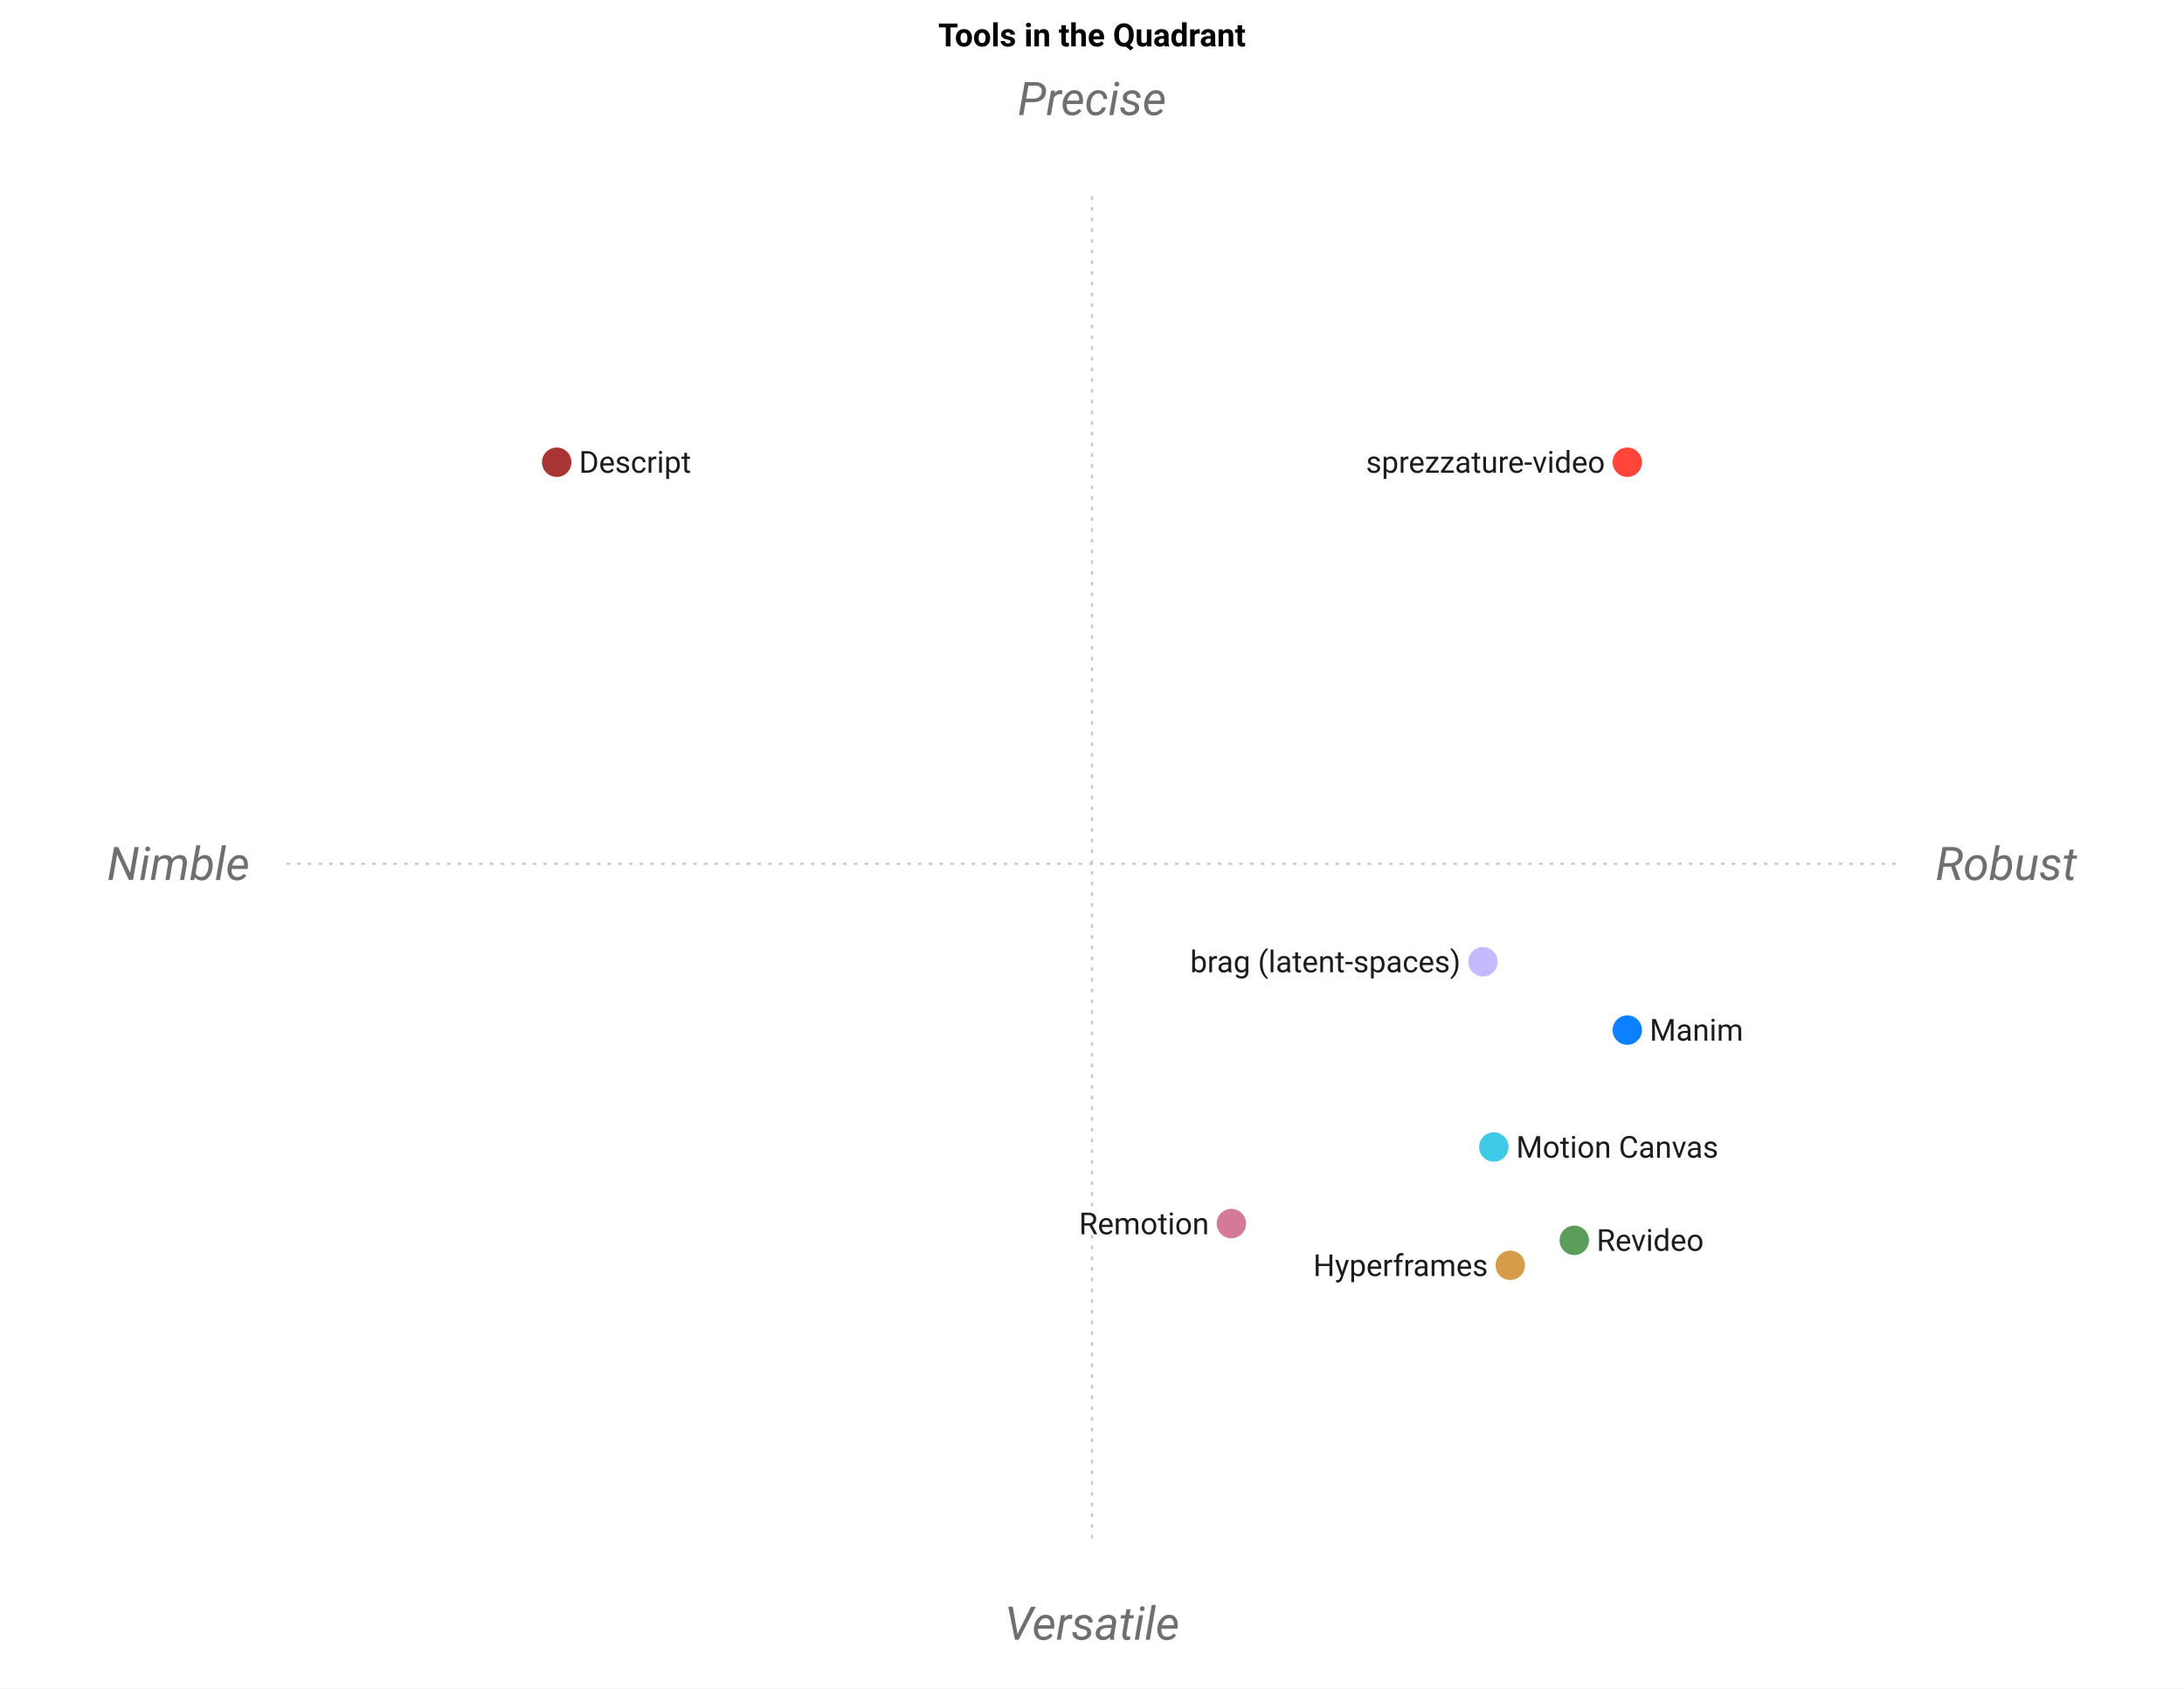
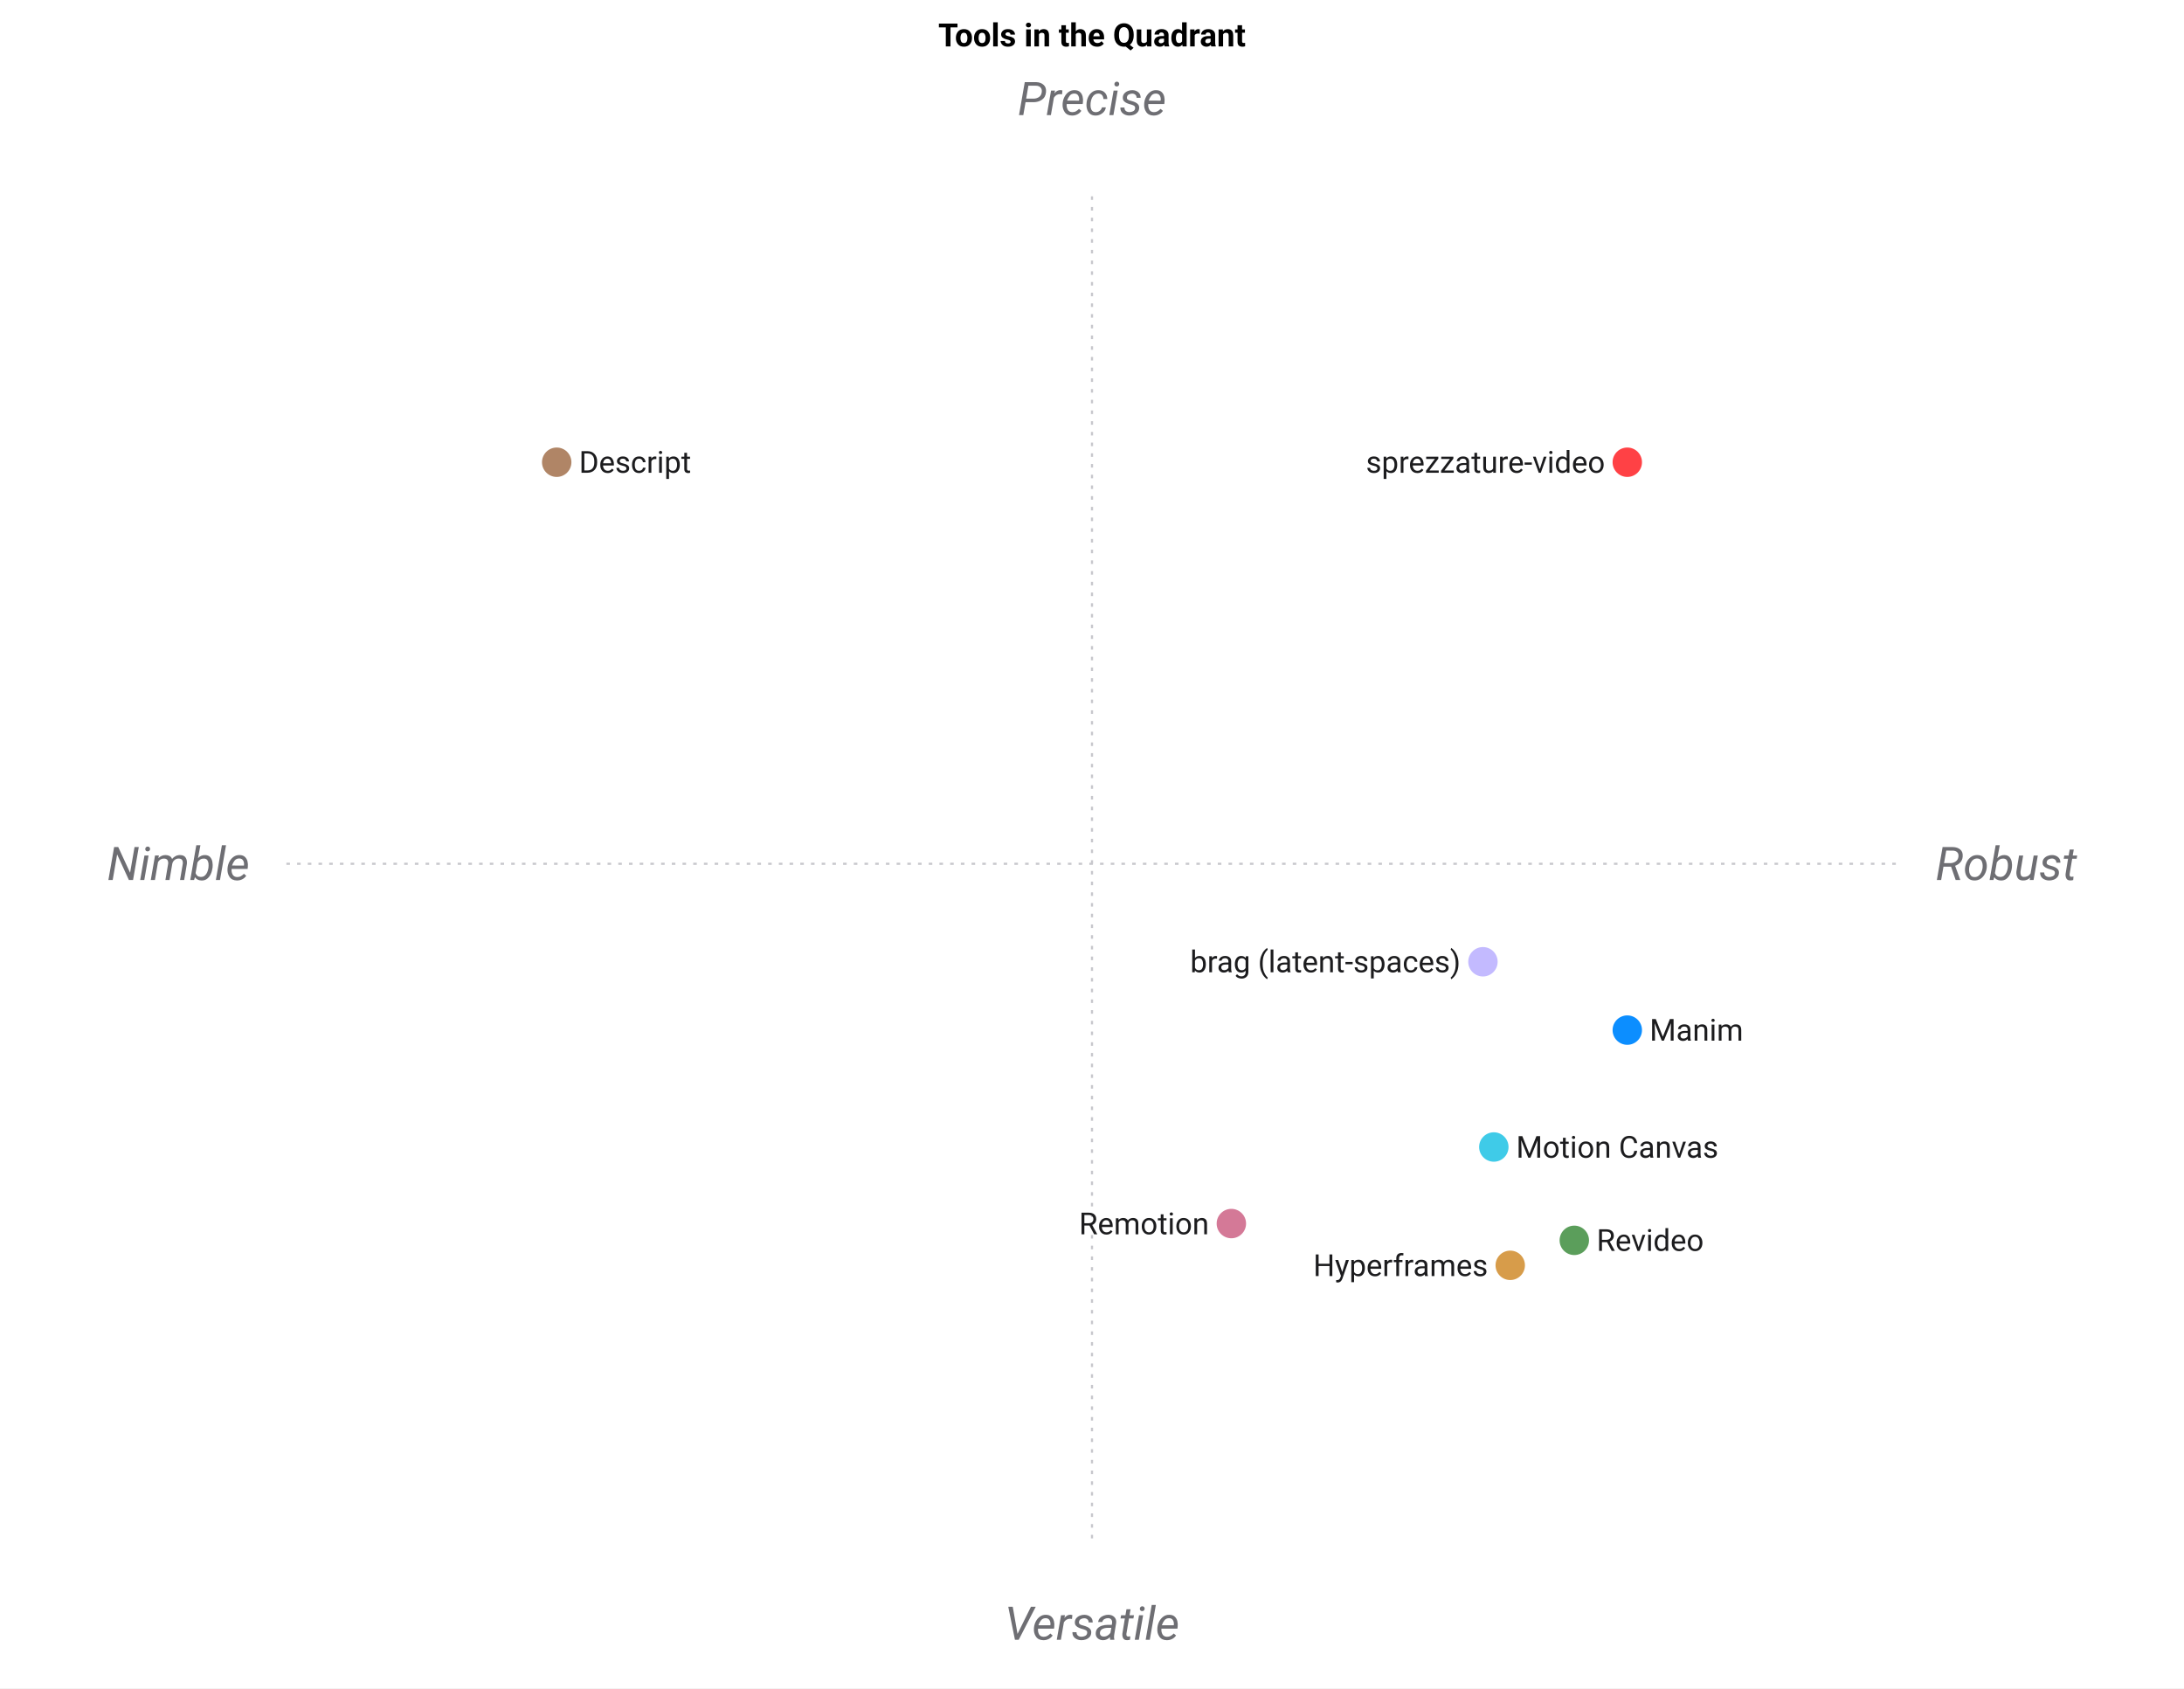
<svg xmlns="http://www.w3.org/2000/svg" width="1224" height="946" viewBox="0 0 1224 946" role="img" aria-labelledby="sp-title sp-desc" font-family="Roboto, -apple-system, Helvetica, Arial, sans-serif">
  <rect width="1224" height="946" fill="#FFFFFF" />
  <style>.sp-dot{cursor:pointer}.sp-dot:hover circle,.sp-dot:focus circle{stroke-width:2.4}.sp-dot:hover,.sp-dot:focus{filter:brightness(1.08);outline:none}</style>
  <line x1="160.5" y1="484.0" x2="1063.5" y2="484.0" stroke="#C7C7CC" stroke-width="1.2" stroke-dasharray="2,4" />
  <line x1="612.0" y1="862.0" x2="612.0" y2="106.0" stroke="#C7C7CC" stroke-width="1.2" stroke-dasharray="2,4" />
  <text data-pole="right" x="1164.0" y="493.1" font-size="26" font-style="italic" fill="#6E6E73" text-anchor="end">Robust</text>
  <text data-pole="left" x="60.0" y="493.1" font-size="26" font-style="italic" fill="#6E6E73" text-anchor="start">Nimble</text>
  <text data-pole="top" x="612.0" y="64.5" font-size="26" font-style="italic" fill="#6E6E73" text-anchor="middle">Precise</text>
  <text data-pole="bottom" x="612.0" y="918.8" font-size="26" font-style="italic" fill="#6E6E73" text-anchor="middle">Versatile</text>
  <g class="sp-dot" tabindex="0" role="img" aria-label="Tools: sprezzature-video role: best axis1: 2.48 axis2: 1.12">
-     <circle cx="912.0" cy="259.0" r="8.74" fill="#FF3B30" stroke="white" stroke-width="1" opacity="0.95" />
+     <circle cx="912.0" cy="259.0" r="8.74" fill="#FF383C" stroke="white" stroke-width="1" opacity="0.95" />
  </g>
  <text x="899.5" y="264.9" font-size="17" fill="#1C1C1E" text-anchor="end">sprezzature-video</text>
  <g class="sp-dot" tabindex="0" role="img" aria-label="Tools: Remotion role: competitor axis1: 0.65 axis2: -1.00">
    <circle cx="690.1" cy="685.6" r="8.74" fill="#D27292" stroke="white" stroke-width="1" opacity="0.95" />
  </g>
  <text x="677.6" y="691.6" font-size="17" fill="#1C1C1E" text-anchor="end">Remotion</text>
  <g class="sp-dot" tabindex="0" role="img" aria-label="Tools: Revideo role: competitor axis1: 2.23 axis2: -1.05">
    <circle cx="882.3" cy="695.0" r="8.74" fill="#539953" stroke="white" stroke-width="1" opacity="0.95" />
  </g>
  <text x="894.8" y="700.9" font-size="17" fill="#1C1C1E" text-anchor="start">Revideo</text>
  <g class="sp-dot" tabindex="0" role="img" aria-label="Tools: Motion Canvas role: competitor axis1: 1.86 axis2: -0.79">
    <circle cx="837.2" cy="642.7" r="8.74" fill="#35C8E7" stroke="white" stroke-width="1" opacity="0.95" />
  </g>
  <text x="849.7" y="648.7" font-size="17" fill="#1C1C1E" text-anchor="start">Motion Canvas</text>
  <g class="sp-dot" tabindex="0" role="img" aria-label="Tools: Hyperframes role: competitor axis1: 1.94 axis2: -1.12">
    <circle cx="846.4" cy="709.0" r="8.74" fill="#D59741" stroke="white" stroke-width="1" opacity="0.95" />
  </g>
  <text x="833.9" y="715.0" font-size="17" fill="#1C1C1E" text-anchor="end">Hyperframes</text>
  <g class="sp-dot" tabindex="0" role="img" aria-label="Tools: brag (latent-spaces) role: competitor axis1: 1.81 axis2: -0.27">
    <circle cx="831.1" cy="538.9" r="8.74" fill="#C0B7FF" stroke="white" stroke-width="1" opacity="0.95" />
  </g>
  <text x="818.6" y="544.8" font-size="17" fill="#1C1C1E" text-anchor="end">brag (latent-spaces)</text>
  <g class="sp-dot" tabindex="0" role="img" aria-label="Tools: Manim role: right axis1: 2.48 axis2: -0.46">
-     <circle cx="912.0" cy="577.2" r="8.74" fill="#007AFF" stroke="white" stroke-width="1" opacity="0.95" />
+     <circle cx="912.0" cy="577.2" r="8.74" fill="#0088FF" stroke="white" stroke-width="1" opacity="0.95" />
  </g>
  <text x="924.5" y="583.1" font-size="17" fill="#1C1C1E" text-anchor="start">Manim</text>
  <g class="sp-dot" tabindex="0" role="img" aria-label="Tools: Descript role: worst axis1: -2.48 axis2: 1.12">
-     <circle cx="312.0" cy="259.0" r="8.74" fill="#A52A2A" stroke="white" stroke-width="1" opacity="0.95" />
+     <circle cx="312.0" cy="259.0" r="8.74" fill="#AC7F5E" stroke="white" stroke-width="1" opacity="0.95" />
  </g>
  <text x="324.5" y="264.9" font-size="17" fill="#1C1C1E" text-anchor="start">Descript</text>
  <text x="612.0" y="26" font-size="18" font-weight="bold" fill="#000" text-anchor="middle">Tools in the Quadrant</text>
</svg>
